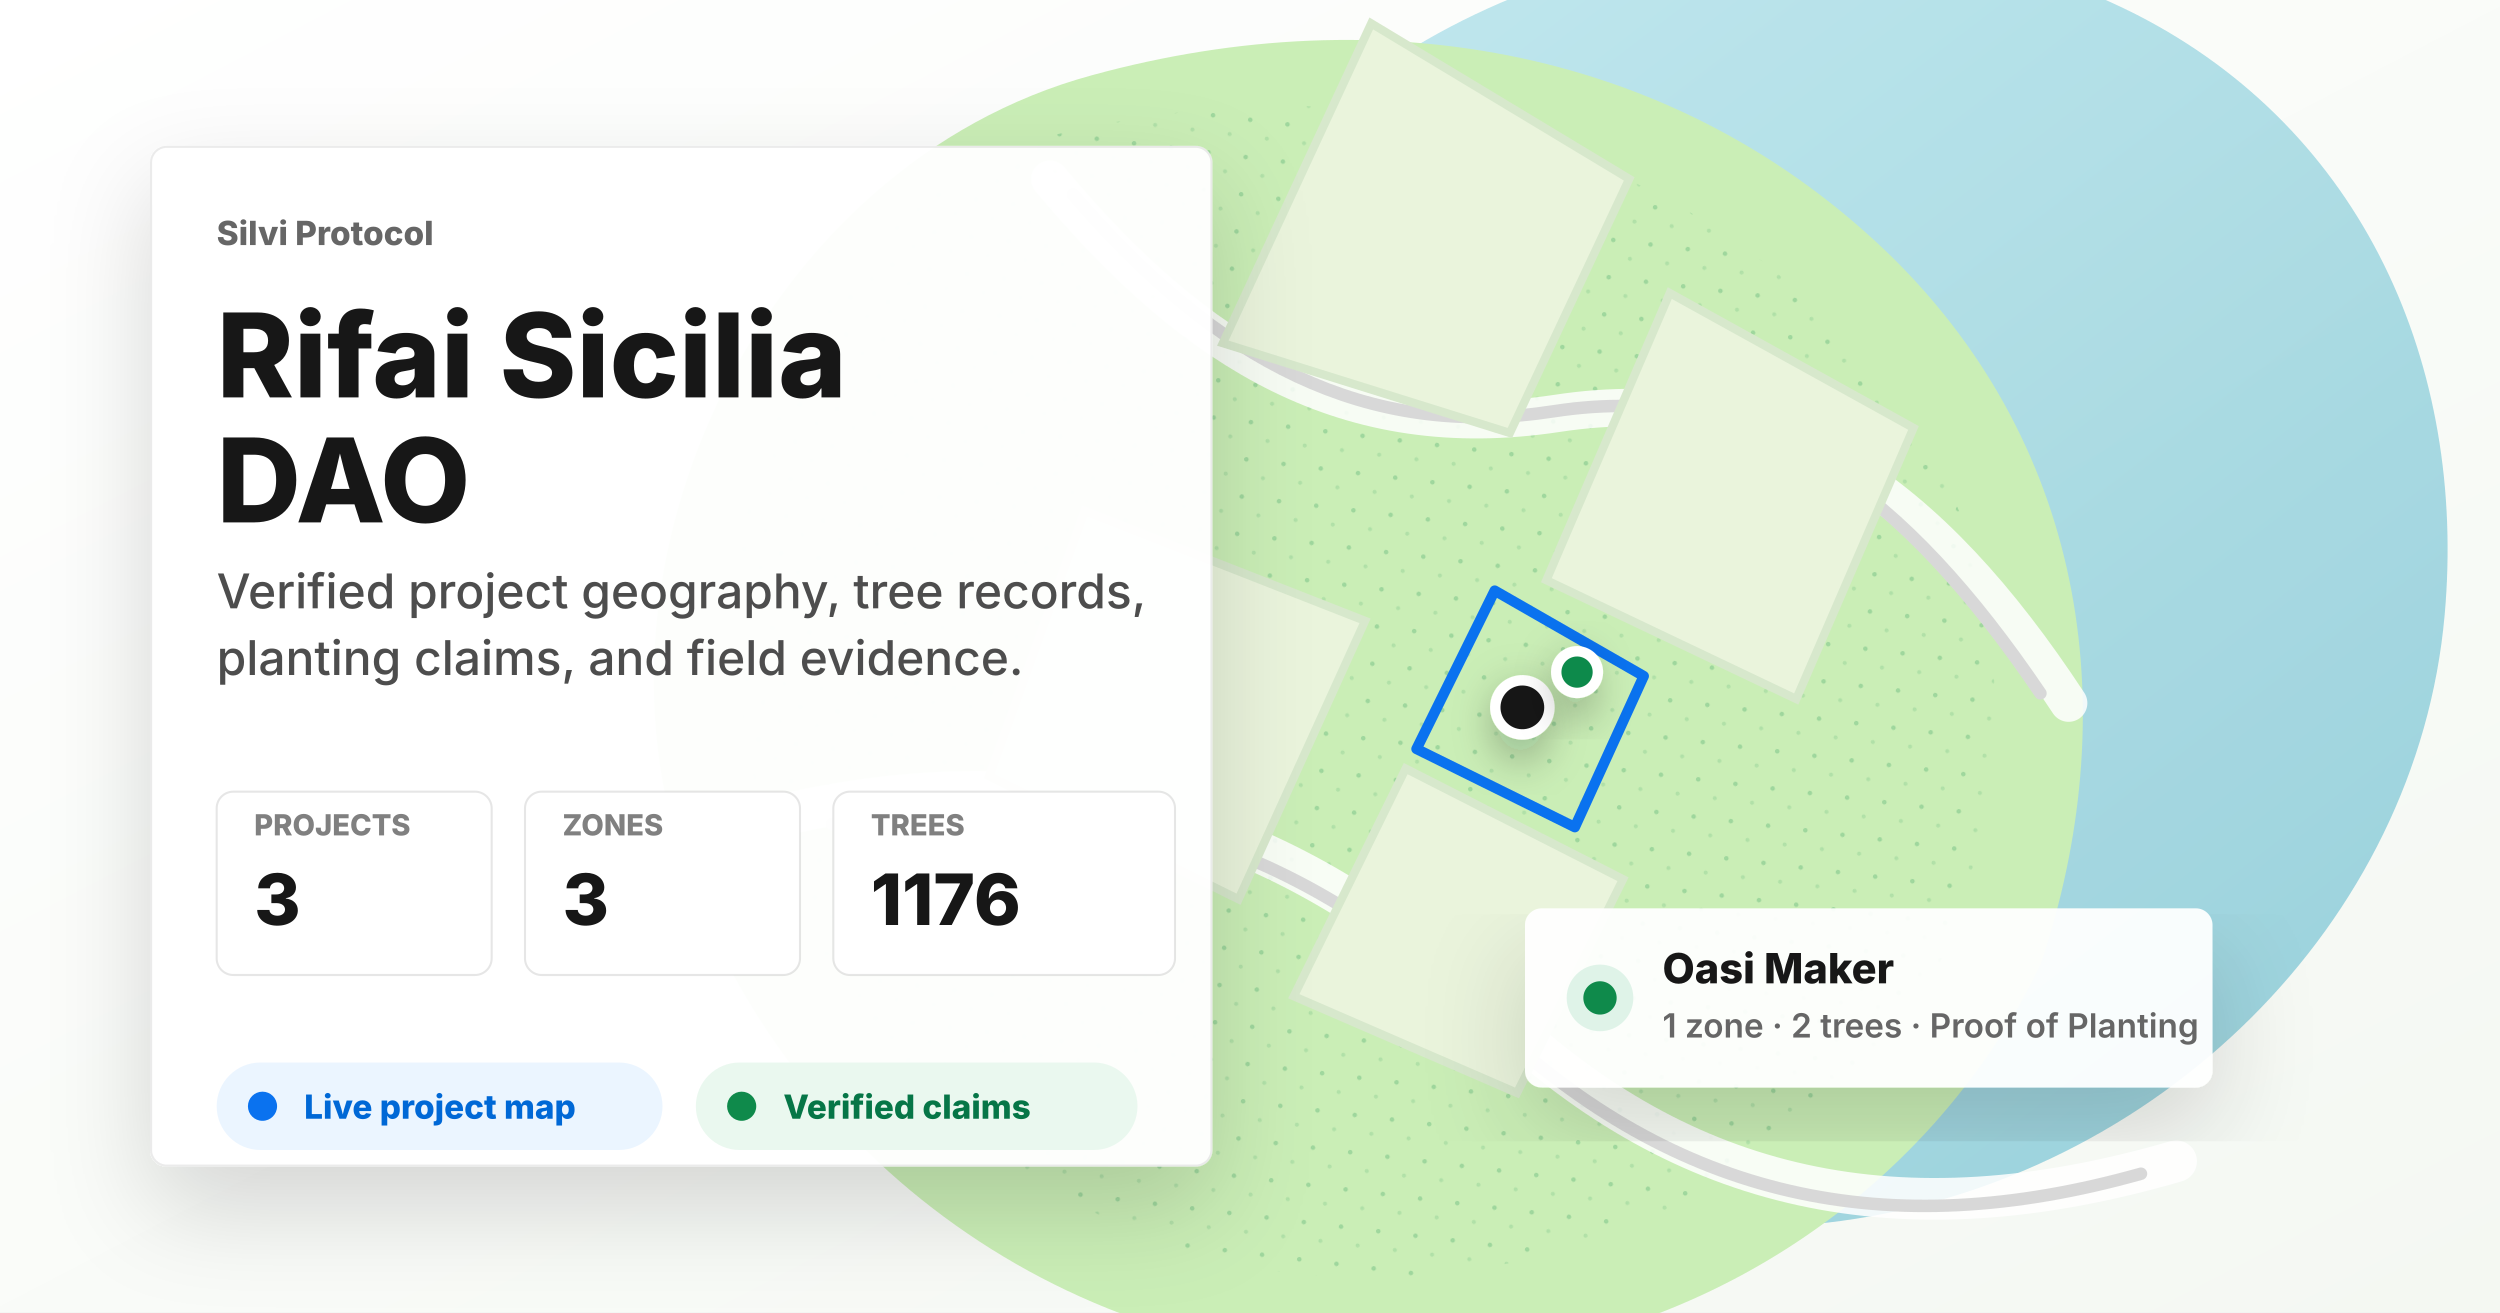
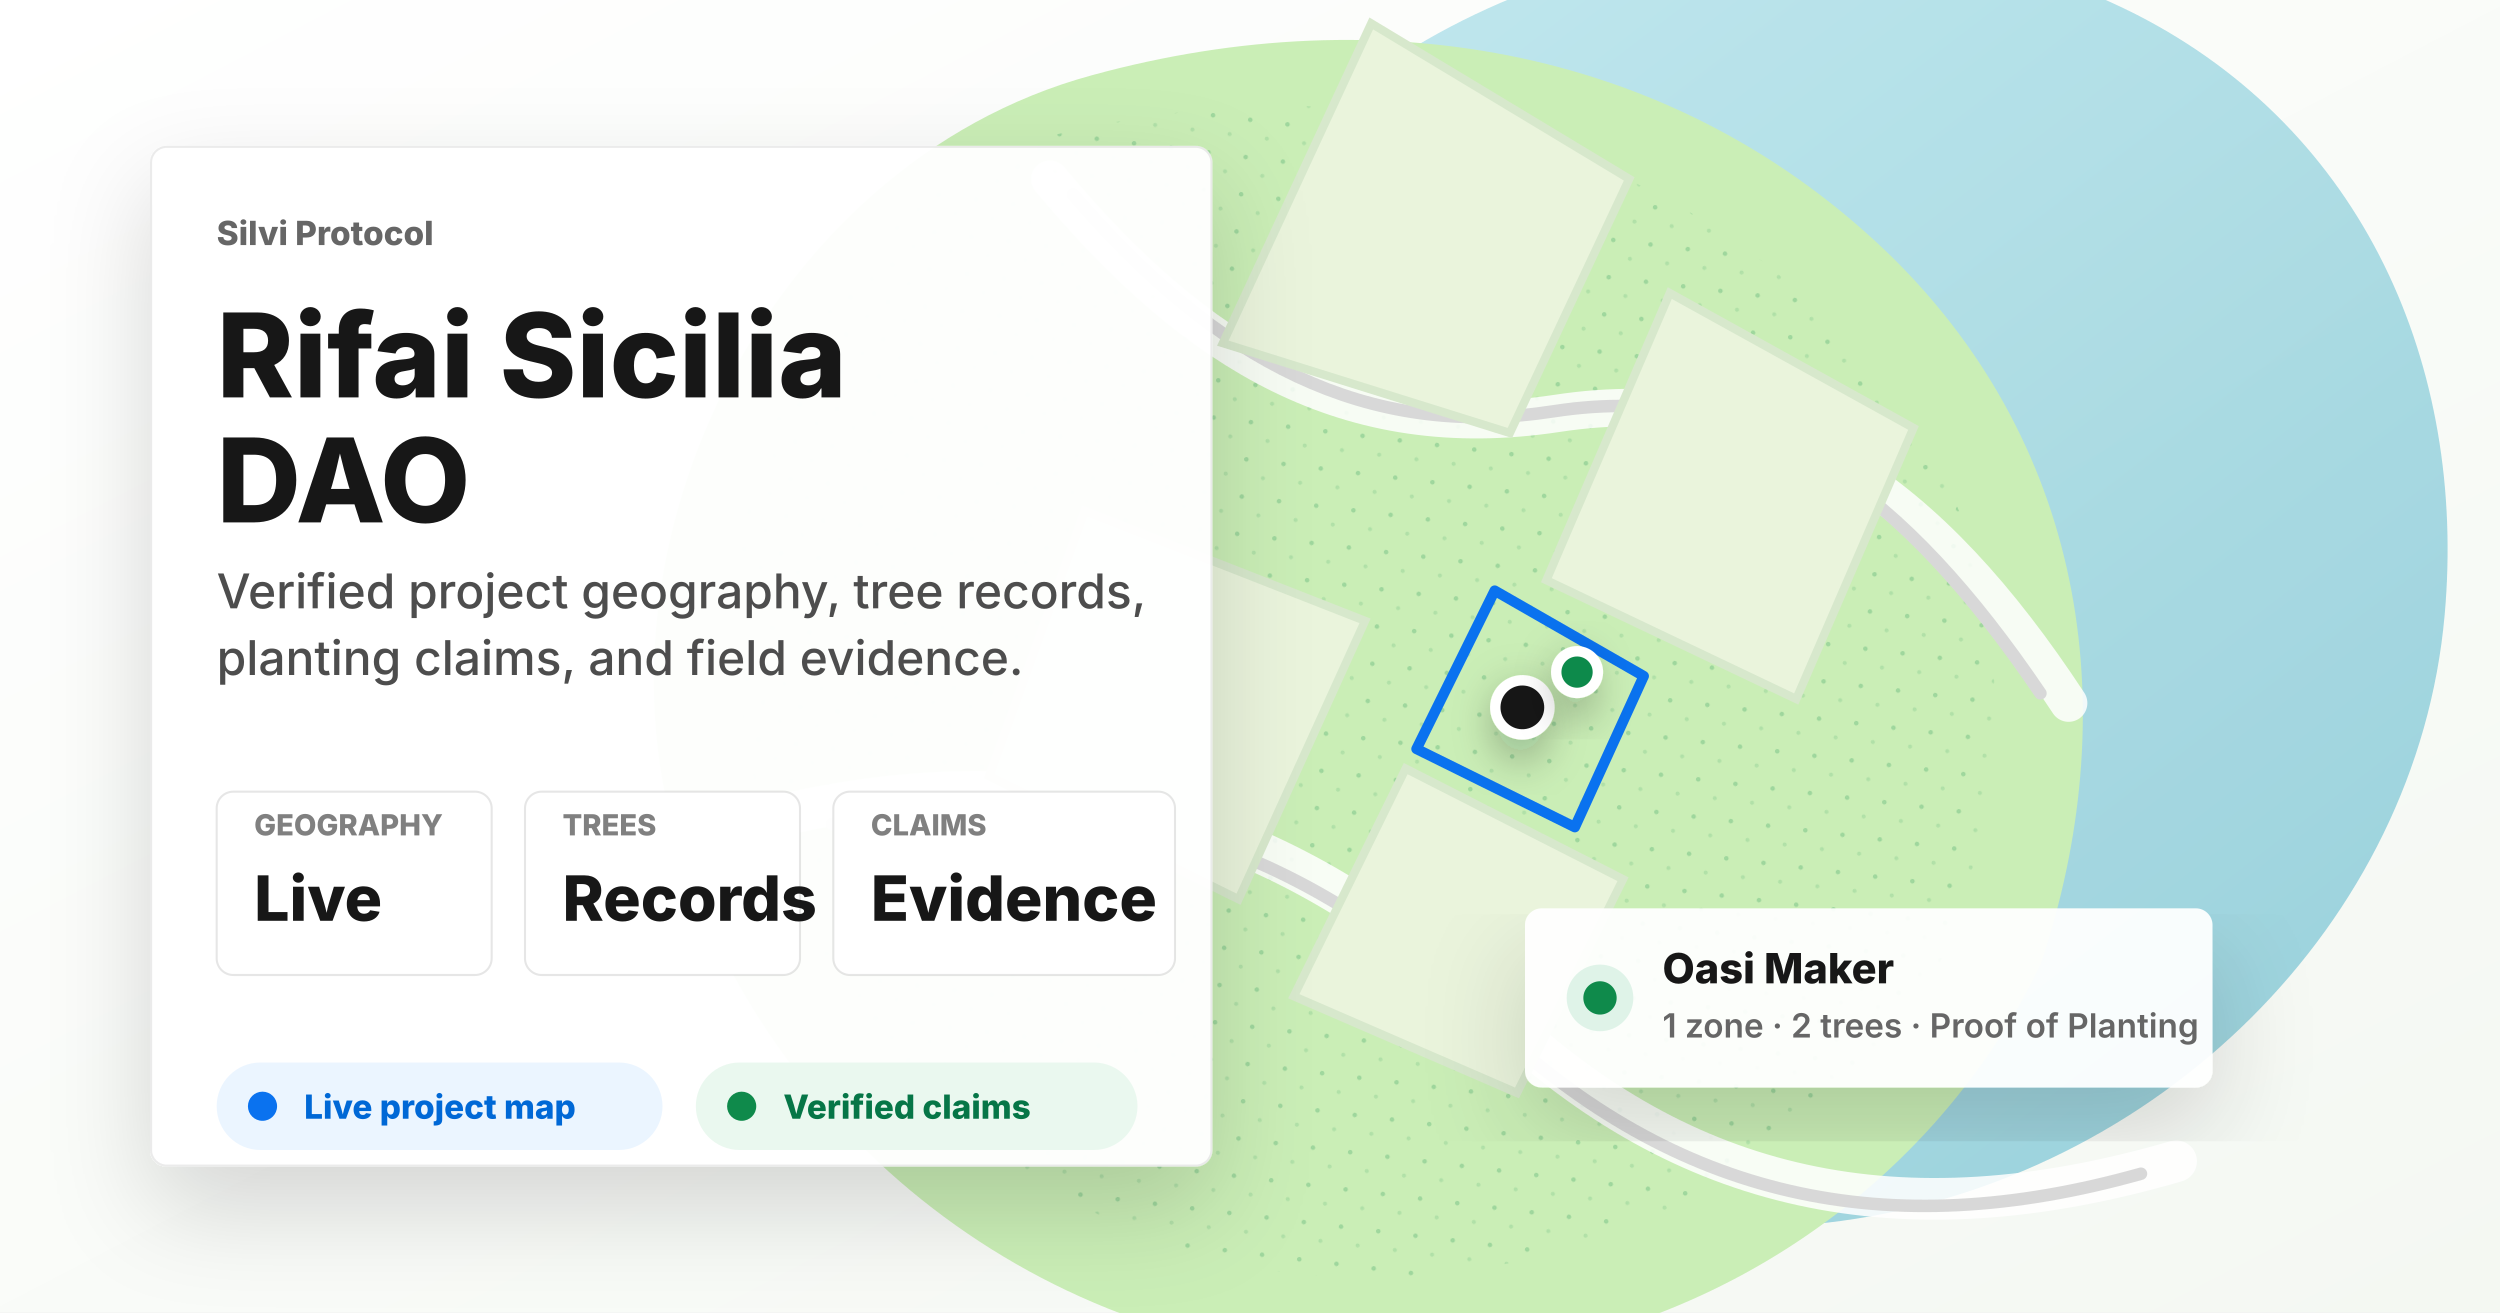
<svg xmlns="http://www.w3.org/2000/svg" width="1200" height="630" viewBox="0 0 1200 630" role="img" aria-labelledby="title desc">
  <defs>
    <linearGradient id="paper" x1="0" y1="0" x2="1" y2="1">
      <stop offset="0" stop-color="#ffffff" />
      <stop offset="1" stop-color="#f4f8f2" />
    </linearGradient>
    <linearGradient id="sea" x1="0" y1="0" x2="1" y2="1">
      <stop offset="0" stop-color="#bfe8ee" />
      <stop offset="1" stop-color="#8fcbd8" />
    </linearGradient>
    <pattern id="fieldDots" width="18" height="18" patternUnits="userSpaceOnUse">
      <circle cx="4" cy="4" r="1.1" fill="#0f8a4b" opacity="0.32" />
      <circle cx="13" cy="12" r="1" fill="#0f8a4b" opacity="0.18" />
    </pattern>
    <filter id="cardShadow" x="-20%" y="-20%" width="140%" height="150%" color-interpolation-filters="sRGB">
      <feDropShadow dx="0" dy="2" stdDeviation="2" flood-color="#000000" flood-opacity="0.08" />
      <feDropShadow dx="0" dy="20" stdDeviation="24" flood-color="#000000" flood-opacity="0.16" />
    </filter>
    <filter id="pinShadow" x="-80%" y="-80%" width="260%" height="260%" color-interpolation-filters="sRGB">
      <feDropShadow dx="0" dy="8" stdDeviation="10" flood-color="#032516" flood-opacity="0.28" />
    </filter>
  </defs>
  <rect width="1200" height="630" fill="url(#paper)" />
  <g transform="translate(612 -72) rotate(7)">
    <path d="M420 28C535 70 598 176 602 296C607 445 498 581 350 620C214 656 80 592 8 485C-67 375-53 225 35 126C128 21 290-19 420 28Z" fill="url(#sea)" opacity="0.92" />
    <path d="M-74 118C60 63 204 71 318 158C423 239 455 363 430 486C390 604 284 694 151 713C-12 736-156 650-221 520C-292 380-226 180-74 118Z" fill="#caeeb6" />
    <path d="M-92 150C54 94 194 113 299 197C390 270 412 380 383 488C343 587 250 656 135 674C-1 694-124 616-181 503C-242 379-218 211-92 150Z" fill="url(#fieldDots)" opacity="0.72" />
    <path d="M-171 486C-41 441 71 466 175 543C273 615 378 627 506 572" fill="none" stroke="#ffffff" stroke-width="20" stroke-linecap="round" opacity="0.86" />
    <path d="M-154 490C-26 449 76 475 171 546C270 619 373 629 490 580" fill="none" stroke="#d8d8d8" stroke-width="6" stroke-linecap="round" />
    <path d="M-88 170C-7 246 70 279 167 252C270 223 350 268 428 360" fill="none" stroke="#ffffff" stroke-width="18" stroke-linecap="round" opacity="0.84" />
    <path d="M-76 176C2 247 78 276 166 251C262 224 338 270 414 357" fill="none" stroke="#d8d8d8" stroke-width="6" stroke-linecap="round" />
    <path d="M56 77L188 136L146 264L4 238Z" fill="#eaf4dc" stroke="#d7e8cc" stroke-width="4" />
    <path d="M214 188L338 238L298 374L172 332Z" fill="#eaf4dc" stroke="#d7e8cc" stroke-width="4" />
    <path d="M-52 326L88 362L44 502L-82 458Z" fill="#eaf4dc" stroke="#d7e8cc" stroke-width="4" />
    <path d="M116 430L226 470L188 578L76 545Z" fill="#eaf4dc" stroke="#d7e8cc" stroke-width="4" />
    <path d="M148 340L224 372L200 448L120 420Z" fill="none" stroke="#0a72ef" stroke-width="5" stroke-linejoin="round" />
    <circle cx="168" cy="394" r="13" fill="#171717" stroke="#ffffff" stroke-width="5" filter="url(#pinShadow)" />
    <circle cx="192" cy="374" r="10" fill="#0f8a4b" stroke="#ffffff" stroke-width="5" filter="url(#pinShadow)" />
  </g>
  <g transform="translate(72 70)" filter="url(#cardShadow)">
    <rect width="510" height="490" rx="8" fill="#ffffff" opacity="0.96" />
    <rect x="0.5" y="0.5" width="509" height="489" rx="7.5" fill="none" stroke="#000000" opacity="0.08" />
  </g>
  <g transform="translate(104 106)" font-family="Inter, ui-sans-serif, -apple-system, BlinkMacSystemFont, 'Segoe UI', sans-serif">
    <text x="0" y="0" dominant-baseline="hanging" font-size="16" font-weight="800" fill="#666666" text-transform="uppercase">Silvi Protocol</text>
    <text x="0" y="44" dominant-baseline="hanging" font-size="56" line-height="1" font-weight="800" fill="#171717">Rifai Sicilia</text>
    <text x="0" y="104" dominant-baseline="hanging" font-size="56" line-height="1" font-weight="800" fill="#171717">DAO</text>
    <text x="0" y="186" font-size="23" font-weight="500" fill="#4d4d4d">Verified project geography, tree records,</text>
    <text x="0" y="218" font-size="23" font-weight="500" fill="#4d4d4d">planting claims, and field evidence.</text>
    <g transform="translate(0 274)">
      <rect width="132" height="88" rx="8" fill="#ffffff" stroke="#000000" stroke-opacity="0.10" />
-       <text x="18" y="21" font-size="14" font-weight="800" fill="#808080">PROJECTS</text>
-       <text x="18" y="64" font-size="34" font-weight="800" fill="#171717">3</text>
+       <text x="18" y="21" font-size="14" font-weight="800" fill="#808080">GEOGRAPHY</text>
+       <text x="18" y="62" font-size="30" font-weight="800" fill="#171717">Live</text>
    </g>
    <g transform="translate(148 274)">
      <rect width="132" height="88" rx="8" fill="#ffffff" stroke="#000000" stroke-opacity="0.10" />
-       <text x="18" y="21" font-size="14" font-weight="800" fill="#808080">ZONES</text>
-       <text x="18" y="64" font-size="34" font-weight="800" fill="#171717">3</text>
+       <text x="18" y="21" font-size="14" font-weight="800" fill="#808080">TREES</text>
+       <text x="18" y="62" font-size="30" font-weight="800" fill="#171717">Records</text>
    </g>
    <g transform="translate(296 274)">
      <rect width="164" height="88" rx="8" fill="#ffffff" stroke="#000000" stroke-opacity="0.10" />
-       <text x="18" y="21" font-size="14" font-weight="800" fill="#808080">TREES</text>
-       <text x="18" y="64" font-size="34" font-weight="800" fill="#171717">1176</text>
+       <text x="18" y="21" font-size="14" font-weight="800" fill="#808080">CLAIMS</text>
+       <text x="18" y="62" font-size="30" font-weight="800" fill="#171717">Evidence</text>
    </g>
    <g transform="translate(0 404)">
      <rect width="214" height="42" rx="21" fill="#ebf5ff" />
      <circle cx="22" cy="21" r="7" fill="#0a72ef" />
      <text x="42" y="27" font-size="16" font-weight="800" fill="#0068d6">Live project map</text>
    </g>
    <g transform="translate(230 404)">
      <rect width="212" height="42" rx="21" fill="#eaf8ef" />
      <circle cx="22" cy="21" r="7" fill="#0f8a4b" />
      <text x="42" y="27" font-size="16" font-weight="800" fill="#067647">Verified claims</text>
    </g>
  </g>
  <g transform="translate(732 436)" font-family="Inter, ui-sans-serif, -apple-system, BlinkMacSystemFont, 'Segoe UI', sans-serif">
    <rect width="330" height="86" rx="8" fill="#ffffff" opacity="0.94" filter="url(#cardShadow)" />
    <circle cx="36" cy="43" r="12" fill="#0f8a4b" stroke="#dff3e8" stroke-width="8" />
    <text x="66" y="36" font-size="20" font-weight="800" fill="#171717">Oasi Maker</text>
    <text x="66" y="62" font-size="16" font-weight="600" fill="#666666">1 zone · 2 trees · Proof of Planting</text>
  </g>
</svg>
